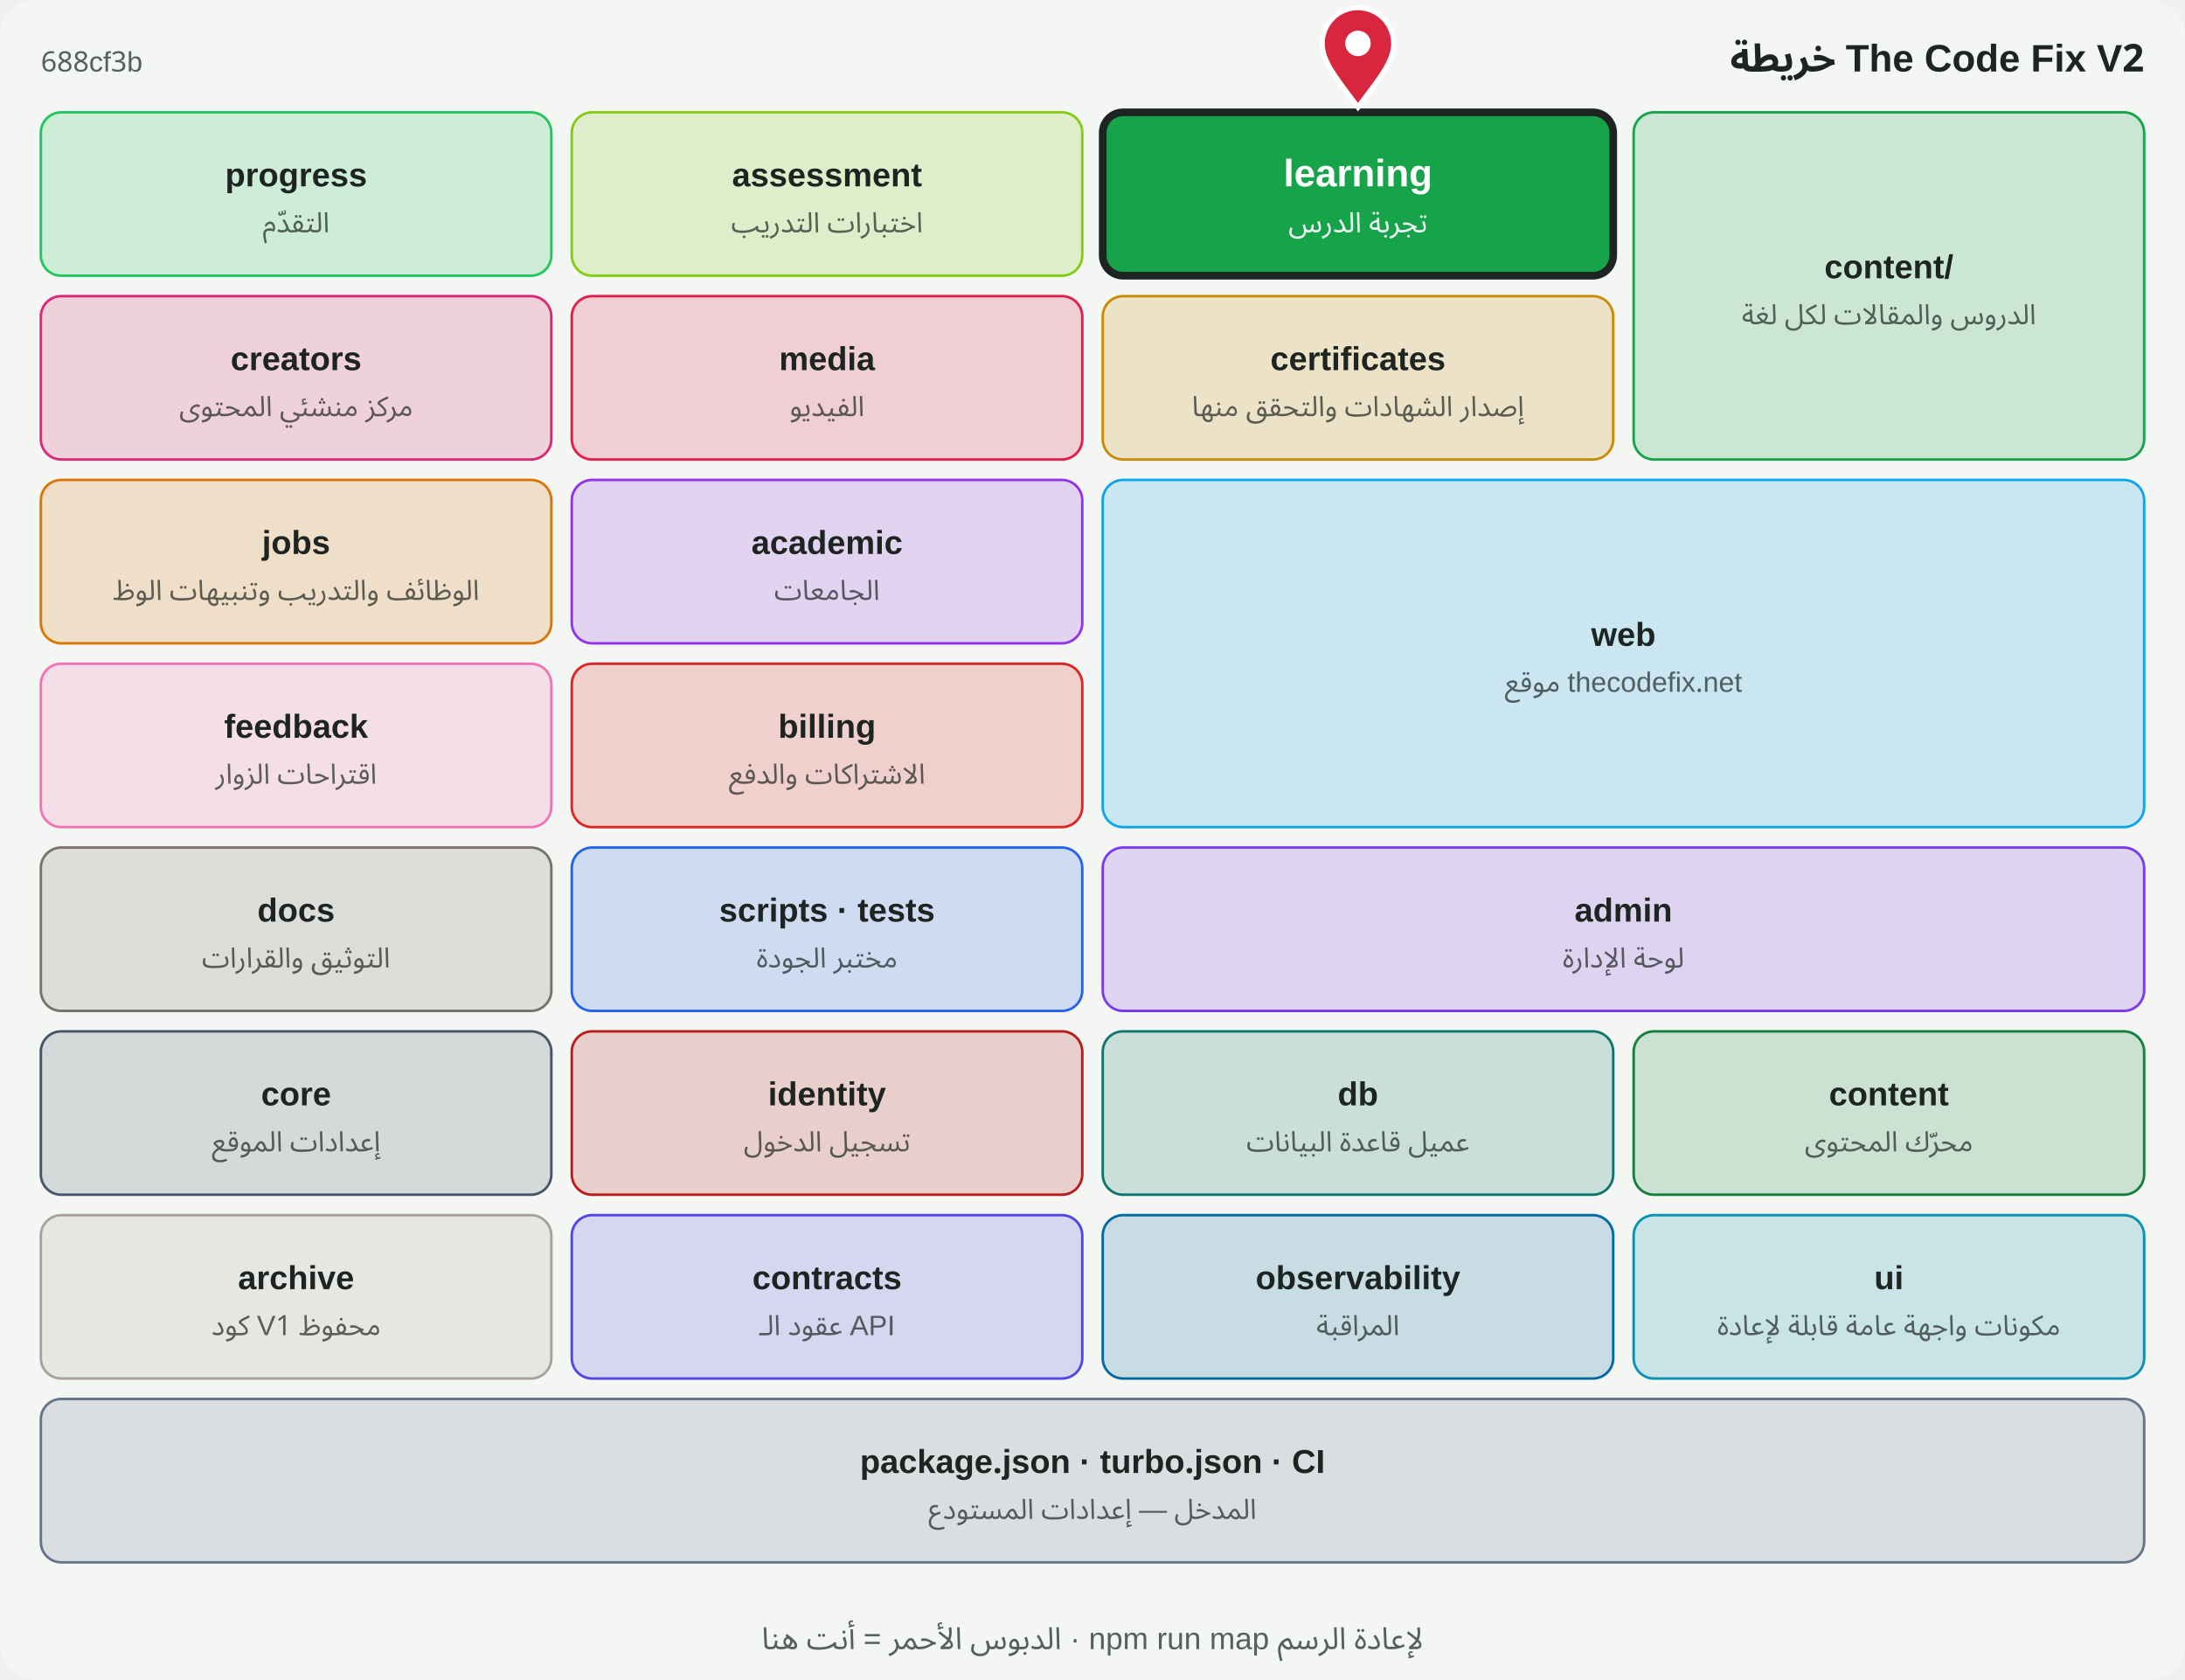
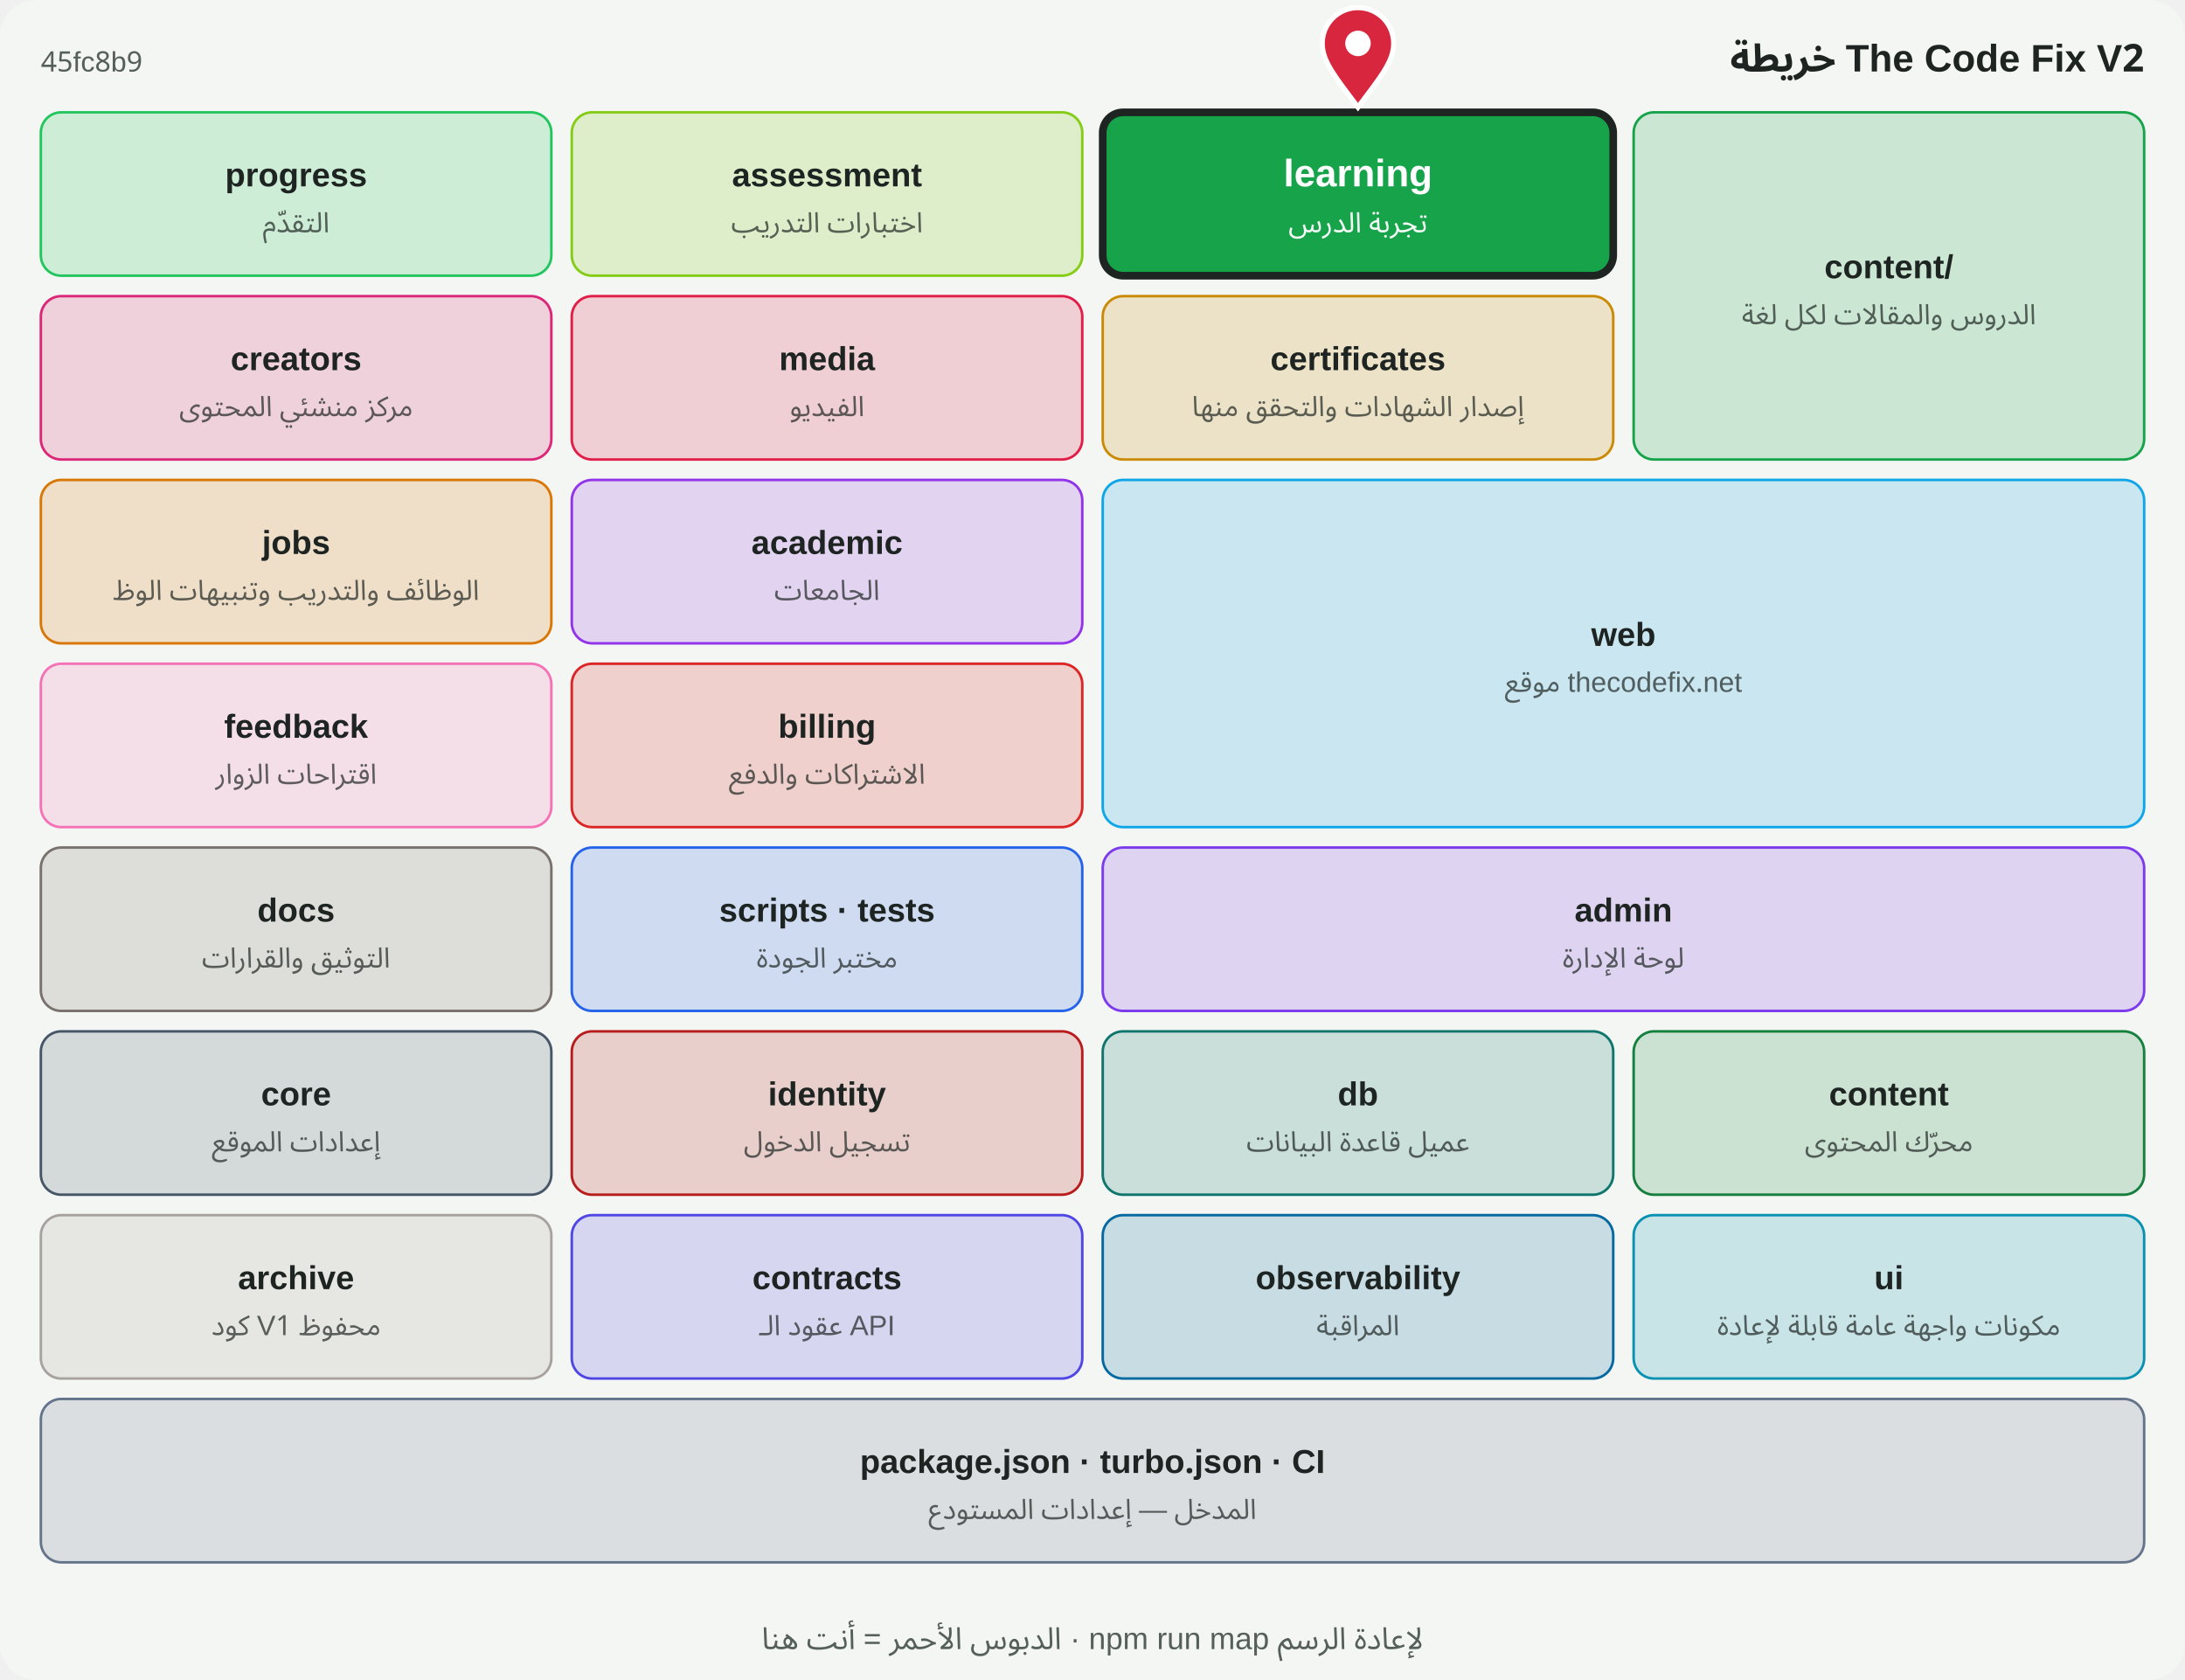
<svg xmlns="http://www.w3.org/2000/svg" viewBox="0 0 856 658" width="856" height="658" font-family="'Segoe UI', Tahoma, 'Noto Sans Arabic', Arial, sans-serif" role="img" aria-label="خريطة مشروع The Code Fix — تجربة الدرس: العرض (@tcf/learning)">
  <rect width="856" height="658" rx="14" fill="#f4f6f3" />
  <text x="840" y="28" text-anchor="end" font-size="15" font-weight="700" fill="#1d2421">خريطة The Code Fix V2</text>
-   <text x="16" y="28" font-size="11" fill="#56605b">688cf3b</text>
+   <text x="16" y="28" font-size="11" fill="#56605b">45fc8b9</text>
  <g>
    <rect x="640" y="44" width="200" height="136" rx="8" fill="#16a34a" fill-opacity="0.18" stroke="#16a34a" stroke-width="1" />
    <text x="740" y="109" text-anchor="middle" font-size="13" font-weight="600" fill="#1d2421">content/</text>
    <text x="740" y="127" text-anchor="middle" font-size="11" fill="#1d2421" fill-opacity="0.7">الدروس والمقالات لكل لغة</text>
  </g>
  <g>
    <rect x="432" y="44" width="200" height="64" rx="8" fill="#16a34a" fill-opacity="1" stroke="#1d2421" stroke-width="3" />
    <text x="532" y="73" text-anchor="middle" font-size="15" font-weight="700" fill="#ffffff">learning</text>
    <text x="532" y="91" text-anchor="middle" font-size="11" fill="#ffffff" fill-opacity="0.95">تجربة الدرس</text>
  </g>
  <path d="M532 42 c-9 -12 -14 -18 -14 -25 a14 14 0 0 1 28 0 c0 7 -5 13 -14 25z" fill="#d7263d" stroke="#fff" stroke-width="2" />
  <circle cx="532" cy="17" r="5" fill="#fff" />
  <g>
    <rect x="224" y="44" width="200" height="64" rx="8" fill="#84cc16" fill-opacity="0.18" stroke="#84cc16" stroke-width="1" />
    <text x="324" y="73" text-anchor="middle" font-size="13" font-weight="600" fill="#1d2421">assessment</text>
    <text x="324" y="91" text-anchor="middle" font-size="11" fill="#1d2421" fill-opacity="0.7">اختبارات التدريب</text>
  </g>
  <g>
    <rect x="16" y="44" width="200" height="64" rx="8" fill="#22c55e" fill-opacity="0.18" stroke="#22c55e" stroke-width="1" />
    <text x="116" y="73" text-anchor="middle" font-size="13" font-weight="600" fill="#1d2421">progress</text>
    <text x="116" y="91" text-anchor="middle" font-size="11" fill="#1d2421" fill-opacity="0.7">التقدّم</text>
  </g>
  <g>
    <rect x="432" y="116" width="200" height="64" rx="8" fill="#ca8a04" fill-opacity="0.18" stroke="#ca8a04" stroke-width="1" />
    <text x="532" y="145" text-anchor="middle" font-size="13" font-weight="600" fill="#1d2421">certificates</text>
    <text x="532" y="163" text-anchor="middle" font-size="11" fill="#1d2421" fill-opacity="0.7">إصدار الشهادات والتحقق منها</text>
  </g>
  <g>
    <rect x="224" y="116" width="200" height="64" rx="8" fill="#e11d48" fill-opacity="0.18" stroke="#e11d48" stroke-width="1" />
    <text x="324" y="145" text-anchor="middle" font-size="13" font-weight="600" fill="#1d2421">media</text>
    <text x="324" y="163" text-anchor="middle" font-size="11" fill="#1d2421" fill-opacity="0.7">الفيديو</text>
  </g>
  <g>
    <rect x="16" y="116" width="200" height="64" rx="8" fill="#db2777" fill-opacity="0.18" stroke="#db2777" stroke-width="1" />
    <text x="116" y="145" text-anchor="middle" font-size="13" font-weight="600" fill="#1d2421">creators</text>
    <text x="116" y="163" text-anchor="middle" font-size="11" fill="#1d2421" fill-opacity="0.7">مركز منشئي المحتوى</text>
  </g>
  <g>
    <rect x="432" y="188" width="408" height="136" rx="8" fill="#0ea5e9" fill-opacity="0.18" stroke="#0ea5e9" stroke-width="1" />
    <text x="636" y="253" text-anchor="middle" font-size="13" font-weight="600" fill="#1d2421">web</text>
    <text x="636" y="271" text-anchor="middle" font-size="11" fill="#1d2421" fill-opacity="0.7">موقع thecodefix.net</text>
  </g>
  <g>
    <rect x="224" y="188" width="200" height="64" rx="8" fill="#9333ea" fill-opacity="0.18" stroke="#9333ea" stroke-width="1" />
    <text x="324" y="217" text-anchor="middle" font-size="13" font-weight="600" fill="#1d2421">academic</text>
    <text x="324" y="235" text-anchor="middle" font-size="11" fill="#1d2421" fill-opacity="0.7">الجامعات</text>
  </g>
  <g>
    <rect x="16" y="188" width="200" height="64" rx="8" fill="#d97706" fill-opacity="0.18" stroke="#d97706" stroke-width="1" />
    <text x="116" y="217" text-anchor="middle" font-size="13" font-weight="600" fill="#1d2421">jobs</text>
    <text x="116" y="235" text-anchor="middle" font-size="11" fill="#1d2421" fill-opacity="0.7">الوظائف والتدريب وتنبيهات الوظ</text>
  </g>
  <g>
    <rect x="224" y="260" width="200" height="64" rx="8" fill="#dc2626" fill-opacity="0.18" stroke="#dc2626" stroke-width="1" />
    <text x="324" y="289" text-anchor="middle" font-size="13" font-weight="600" fill="#1d2421">billing</text>
    <text x="324" y="307" text-anchor="middle" font-size="11" fill="#1d2421" fill-opacity="0.7">الاشتراكات والدفع</text>
  </g>
  <g>
    <rect x="16" y="260" width="200" height="64" rx="8" fill="#f472b6" fill-opacity="0.18" stroke="#f472b6" stroke-width="1" />
    <text x="116" y="289" text-anchor="middle" font-size="13" font-weight="600" fill="#1d2421">feedback</text>
    <text x="116" y="307" text-anchor="middle" font-size="11" fill="#1d2421" fill-opacity="0.7">اقتراحات الزوار</text>
  </g>
  <g>
    <rect x="432" y="332" width="408" height="64" rx="8" fill="#7c3aed" fill-opacity="0.18" stroke="#7c3aed" stroke-width="1" />
    <text x="636" y="361" text-anchor="middle" font-size="13" font-weight="600" fill="#1d2421">admin</text>
    <text x="636" y="379" text-anchor="middle" font-size="11" fill="#1d2421" fill-opacity="0.7">لوحة الإدارة</text>
  </g>
  <g>
    <rect x="224" y="332" width="200" height="64" rx="8" fill="#2563eb" fill-opacity="0.18" stroke="#2563eb" stroke-width="1" />
    <text x="324" y="361" text-anchor="middle" font-size="13" font-weight="600" fill="#1d2421">scripts · tests</text>
    <text x="324" y="379" text-anchor="middle" font-size="11" fill="#1d2421" fill-opacity="0.7">مختبر الجودة</text>
  </g>
  <g>
    <rect x="16" y="332" width="200" height="64" rx="8" fill="#78716c" fill-opacity="0.18" stroke="#78716c" stroke-width="1" />
    <text x="116" y="361" text-anchor="middle" font-size="13" font-weight="600" fill="#1d2421">docs</text>
    <text x="116" y="379" text-anchor="middle" font-size="11" fill="#1d2421" fill-opacity="0.7">التوثيق والقرارات</text>
  </g>
  <g>
    <rect x="640" y="404" width="200" height="64" rx="8" fill="#15803d" fill-opacity="0.18" stroke="#15803d" stroke-width="1" />
    <text x="740" y="433" text-anchor="middle" font-size="13" font-weight="600" fill="#1d2421">content</text>
    <text x="740" y="451" text-anchor="middle" font-size="11" fill="#1d2421" fill-opacity="0.7">محرّك المحتوى</text>
  </g>
  <g>
    <rect x="432" y="404" width="200" height="64" rx="8" fill="#0f766e" fill-opacity="0.18" stroke="#0f766e" stroke-width="1" />
    <text x="532" y="433" text-anchor="middle" font-size="13" font-weight="600" fill="#1d2421">db</text>
    <text x="532" y="451" text-anchor="middle" font-size="11" fill="#1d2421" fill-opacity="0.7">عميل قاعدة البيانات</text>
  </g>
  <g>
    <rect x="224" y="404" width="200" height="64" rx="8" fill="#b91c1c" fill-opacity="0.18" stroke="#b91c1c" stroke-width="1" />
    <text x="324" y="433" text-anchor="middle" font-size="13" font-weight="600" fill="#1d2421">identity</text>
    <text x="324" y="451" text-anchor="middle" font-size="11" fill="#1d2421" fill-opacity="0.7">تسجيل الدخول</text>
  </g>
  <g>
    <rect x="16" y="404" width="200" height="64" rx="8" fill="#475569" fill-opacity="0.18" stroke="#475569" stroke-width="1" />
    <text x="116" y="433" text-anchor="middle" font-size="13" font-weight="600" fill="#1d2421">core</text>
    <text x="116" y="451" text-anchor="middle" font-size="11" fill="#1d2421" fill-opacity="0.7">إعدادات الموقع</text>
  </g>
  <g>
    <rect x="640" y="476" width="200" height="64" rx="8" fill="#0891b2" fill-opacity="0.18" stroke="#0891b2" stroke-width="1" />
    <text x="740" y="505" text-anchor="middle" font-size="13" font-weight="600" fill="#1d2421">ui</text>
    <text x="740" y="523" text-anchor="middle" font-size="11" fill="#1d2421" fill-opacity="0.7">مكونات واجهة عامة قابلة لإعادة</text>
  </g>
  <g>
    <rect x="432" y="476" width="200" height="64" rx="8" fill="#0369a1" fill-opacity="0.18" stroke="#0369a1" stroke-width="1" />
    <text x="532" y="505" text-anchor="middle" font-size="13" font-weight="600" fill="#1d2421">observability</text>
    <text x="532" y="523" text-anchor="middle" font-size="11" fill="#1d2421" fill-opacity="0.7">المراقبة</text>
  </g>
  <g>
    <rect x="224" y="476" width="200" height="64" rx="8" fill="#4f46e5" fill-opacity="0.18" stroke="#4f46e5" stroke-width="1" />
    <text x="324" y="505" text-anchor="middle" font-size="13" font-weight="600" fill="#1d2421">contracts</text>
    <text x="324" y="523" text-anchor="middle" font-size="11" fill="#1d2421" fill-opacity="0.7">عقود الـ API</text>
  </g>
  <g>
    <rect x="16" y="476" width="200" height="64" rx="8" fill="#a8a29e" fill-opacity="0.18" stroke="#a8a29e" stroke-width="1" />
    <text x="116" y="505" text-anchor="middle" font-size="13" font-weight="600" fill="#1d2421">archive</text>
    <text x="116" y="523" text-anchor="middle" font-size="11" fill="#1d2421" fill-opacity="0.7">كود V1 محفوظ</text>
  </g>
  <g>
    <rect x="16" y="548" width="824" height="64" rx="8" fill="#64748b" fill-opacity="0.18" stroke="#64748b" stroke-width="1" />
    <text x="428" y="577" text-anchor="middle" font-size="13" font-weight="600" fill="#1d2421">package.json · turbo.json · CI</text>
    <text x="428" y="595" text-anchor="middle" font-size="11" fill="#1d2421" fill-opacity="0.7">المدخل — إعدادات المستودع</text>
  </g>
  <text x="428" y="646" text-anchor="middle" font-size="12" fill="#56605b">الدبوس الأحمر = أنت هنا · npm run map لإعادة الرسم</text>
</svg>
